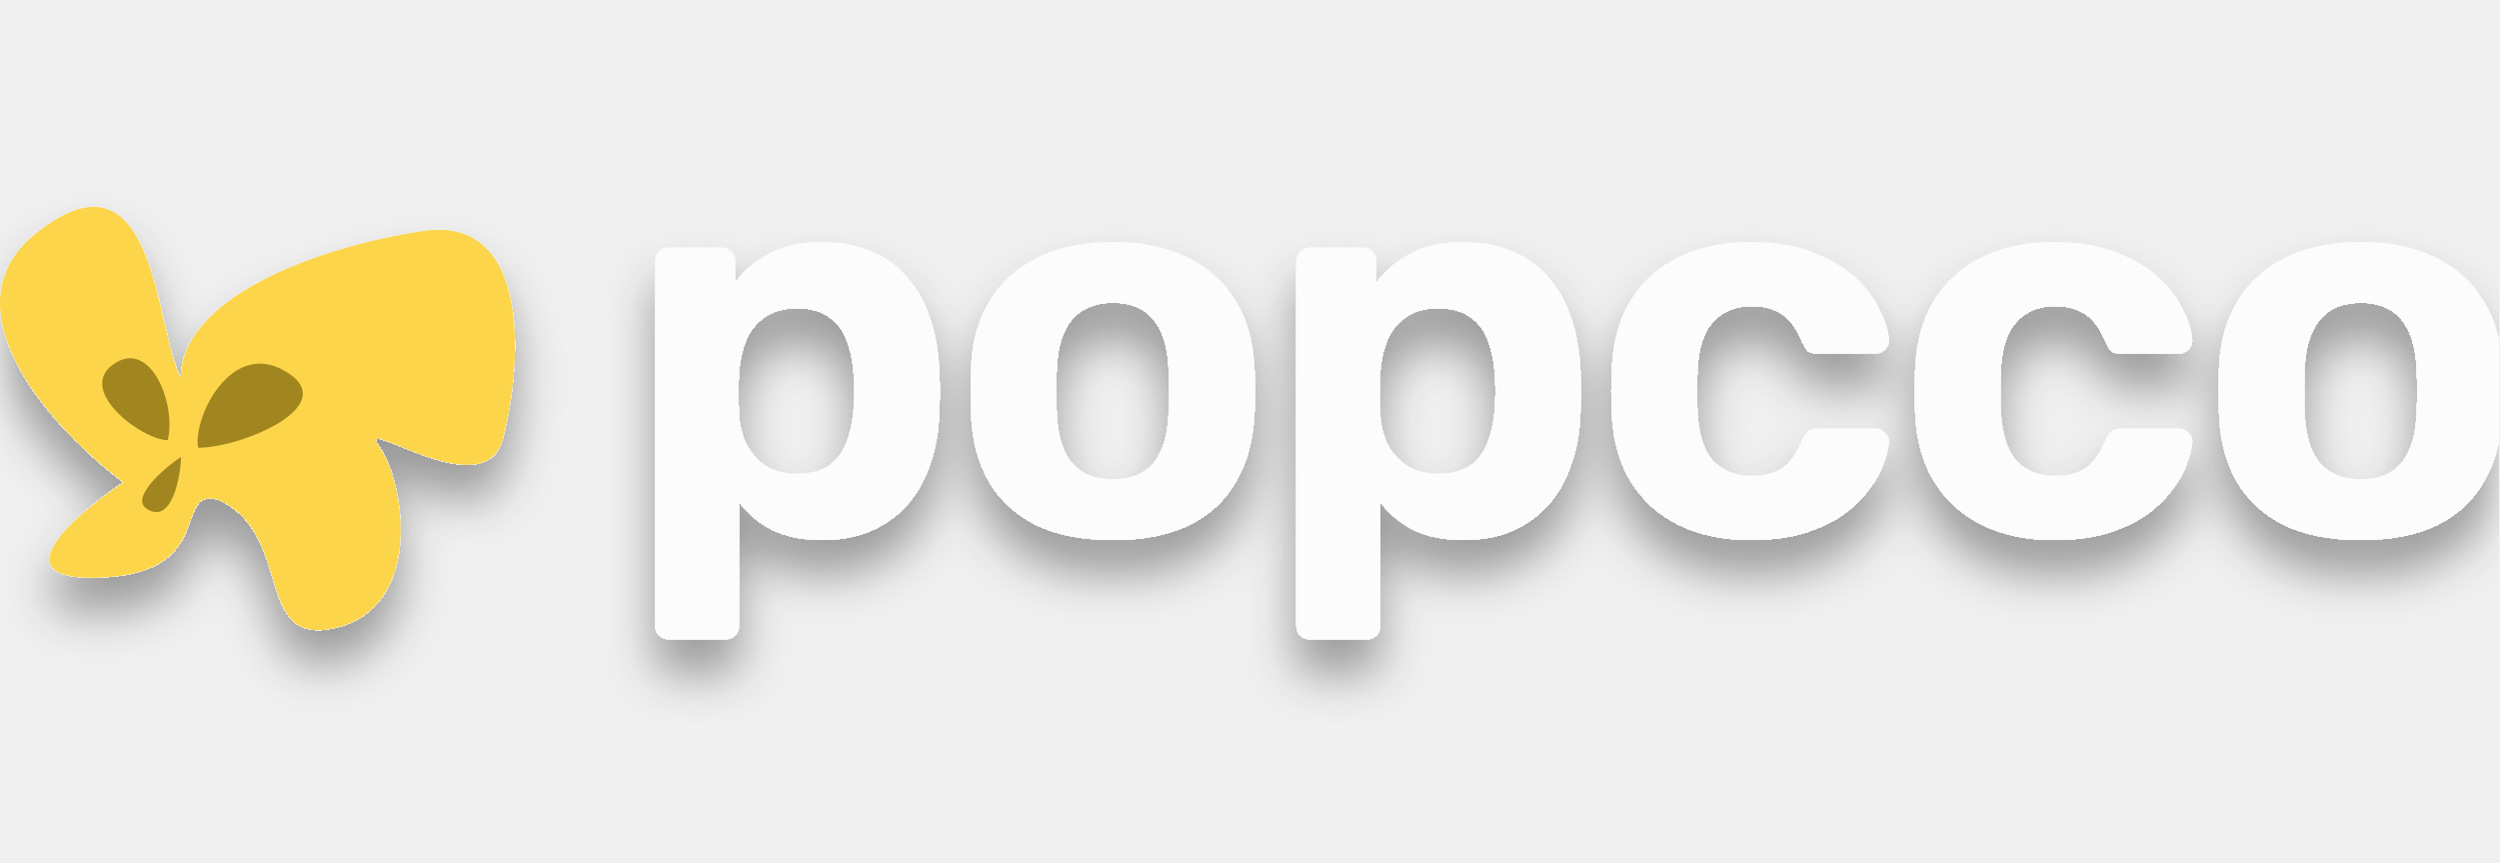
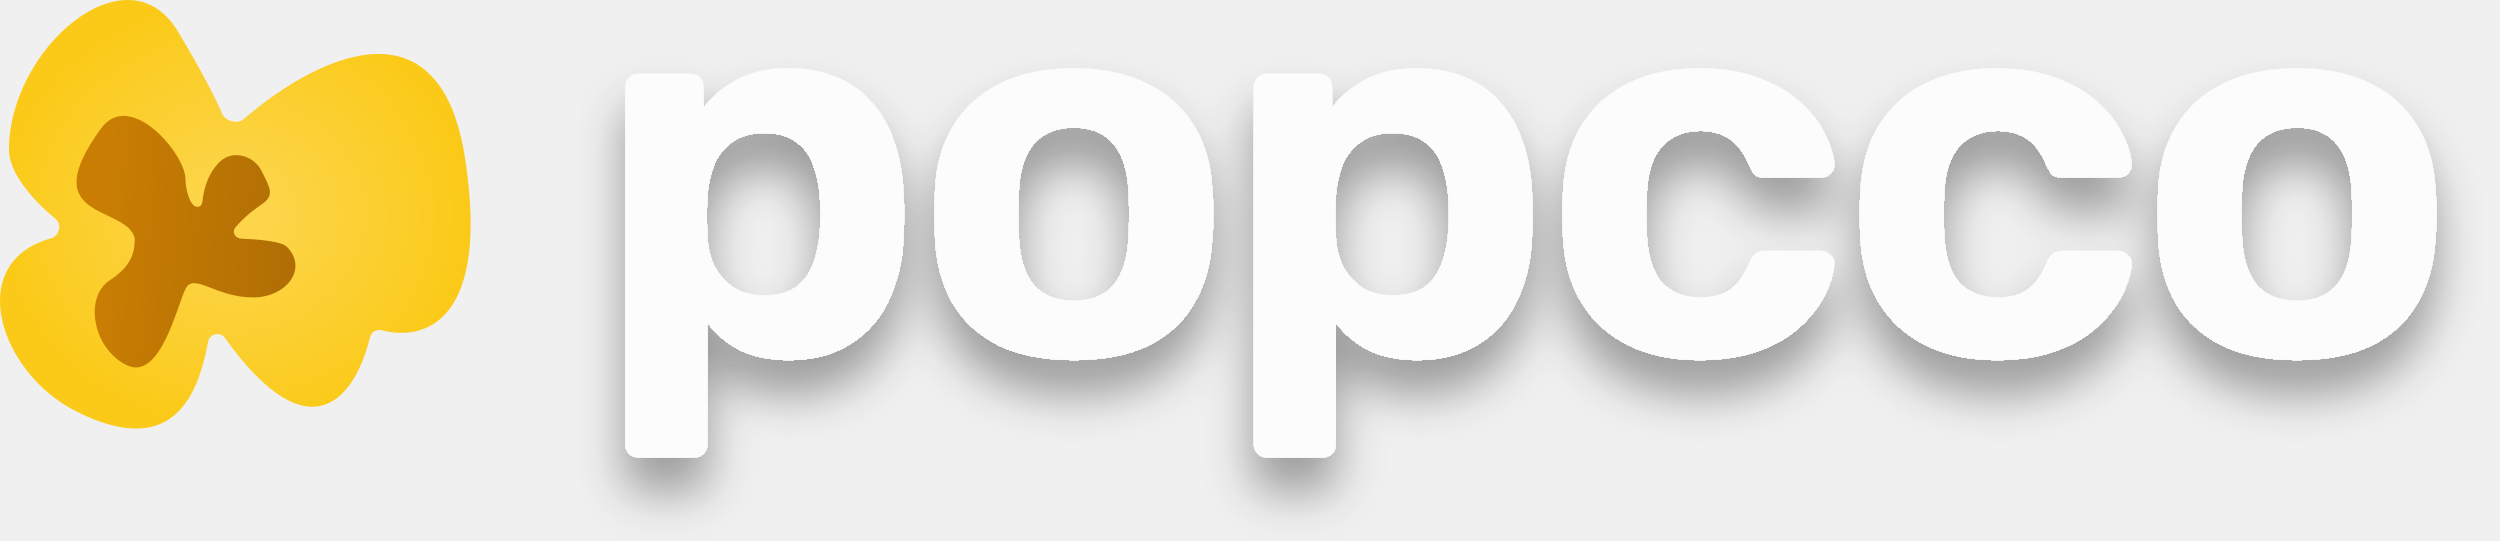
- <svg xmlns="http://www.w3.org/2000/svg" width="145" height="50" viewBox="0 0 145 50" fill="none">
-   <g clip-path="url(#clip0_1007_67)">
-     <g filter="url(#filter0_d_1007_67)">
-       <path d="M6.16 33.479C-0.24 33.879 4.16 29.979 7.16 27.979C3.16 24.979 -3.44 17.879 2.16 13.479C9.16 7.979 9 19.407 10.5 21.907C10.5 17.407 18 14.407 24.5 13.407C31 12.407 30.232 21.479 29.16 25.479C28.088 29.479 20.534 23.882 22 25.907C23.5 27.979 24.66 35.479 19.16 36.479C14.76 37.279 17 30.907 12.66 28.979C10 28.266 12.56 33.079 6.16 33.479Z" fill="#FCD54A" />
-       <path d="M11.5 25.97C11.167 24.303 13.355 19.703 16.5 21.5C20 23.5 14 25.97 11.5 25.97Z" fill="#A1851E" />
-       <path d="M9.733 25.529C10.233 23.529 8.82 19.777 6.733 21.029C4.233 22.529 8.233 25.529 9.733 25.529Z" fill="#A1851E" />
-       <path d="M10.5 26.5C9.5 27.166 7.559 28.872 8.5 29.5C10 30.5 10.5 27.5 10.5 26.5Z" fill="#A1851E" />
-       <path d="M38.816 37.08C38.581 37.08 38.389 37.005 38.24 36.856C38.091 36.707 38.016 36.515 38.016 36.28V15.16C38.016 14.925 38.091 14.733 38.24 14.584C38.389 14.435 38.581 14.36 38.816 14.36H41.856C42.091 14.36 42.283 14.435 42.432 14.584C42.581 14.733 42.656 14.925 42.656 15.16V16.376C43.168 15.693 43.829 15.139 44.64 14.712C45.451 14.264 46.464 14.04 47.68 14.04C48.789 14.04 49.749 14.221 50.56 14.584C51.392 14.925 52.085 15.427 52.64 16.088C53.216 16.728 53.653 17.507 53.952 18.424C54.272 19.341 54.453 20.376 54.496 21.528C54.517 21.933 54.528 22.317 54.528 22.68C54.528 23.043 54.517 23.437 54.496 23.864C54.475 24.952 54.304 25.955 53.984 26.872C53.685 27.789 53.248 28.579 52.672 29.24C52.096 29.901 51.392 30.413 50.56 30.776C49.749 31.139 48.789 31.32 47.68 31.32C46.592 31.32 45.643 31.128 44.832 30.744C44.043 30.339 43.392 29.795 42.88 29.112V36.28C42.88 36.515 42.805 36.707 42.656 36.856C42.507 37.005 42.325 37.08 42.112 37.08H38.816ZM46.24 27.48C47.051 27.48 47.691 27.309 48.16 26.968C48.629 26.605 48.96 26.136 49.152 25.56C49.365 24.984 49.493 24.355 49.536 23.672C49.579 23.011 49.579 22.349 49.536 21.688C49.493 21.005 49.365 20.376 49.152 19.8C48.96 19.224 48.629 18.765 48.16 18.424C47.691 18.061 47.051 17.88 46.24 17.88C45.451 17.88 44.811 18.061 44.32 18.424C43.829 18.787 43.477 19.245 43.264 19.8C43.051 20.355 42.923 20.952 42.88 21.592C42.859 21.976 42.848 22.371 42.848 22.776C42.848 23.181 42.859 23.587 42.88 23.992C42.901 24.589 43.029 25.155 43.264 25.688C43.52 26.2 43.883 26.627 44.352 26.968C44.843 27.309 45.472 27.48 46.24 27.48Z" fill="#FCFCFC" />
-       <path d="M64.578 31.32C62.808 31.32 61.325 31.032 60.13 30.456C58.936 29.859 58.018 29.016 57.378 27.928C56.76 26.84 56.418 25.571 56.354 24.12C56.333 23.693 56.322 23.213 56.322 22.68C56.322 22.125 56.333 21.645 56.354 21.24C56.418 19.768 56.781 18.499 57.442 17.432C58.104 16.344 59.032 15.512 60.226 14.936C61.421 14.339 62.872 14.04 64.578 14.04C66.264 14.04 67.704 14.339 68.898 14.936C70.093 15.512 71.021 16.344 71.682 17.432C72.344 18.499 72.706 19.768 72.77 21.24C72.813 21.645 72.834 22.125 72.834 22.68C72.834 23.213 72.813 23.693 72.77 24.12C72.706 25.571 72.354 26.84 71.714 27.928C71.096 29.016 70.189 29.859 68.994 30.456C67.8 31.032 66.328 31.32 64.578 31.32ZM64.578 27.8C65.624 27.8 66.413 27.48 66.946 26.84C67.48 26.179 67.768 25.219 67.81 23.96C67.832 23.64 67.842 23.213 67.842 22.68C67.842 22.147 67.832 21.72 67.81 21.4C67.768 20.163 67.48 19.213 66.946 18.552C66.413 17.891 65.624 17.56 64.578 17.56C63.533 17.56 62.733 17.891 62.178 18.552C61.645 19.213 61.357 20.163 61.314 21.4C61.293 21.72 61.282 22.147 61.282 22.68C61.282 23.213 61.293 23.64 61.314 23.96C61.357 25.219 61.645 26.179 62.178 26.84C62.733 27.48 63.533 27.8 64.578 27.8Z" fill="#FCFCFC" />
-       <path d="M76.021 37.08C75.786 37.08 75.594 37.005 75.445 36.856C75.296 36.707 75.221 36.515 75.221 36.28V15.16C75.221 14.925 75.296 14.733 75.445 14.584C75.594 14.435 75.786 14.36 76.021 14.36H79.061C79.296 14.36 79.488 14.435 79.637 14.584C79.786 14.733 79.861 14.925 79.861 15.16V16.376C80.373 15.693 81.034 15.139 81.845 14.712C82.656 14.264 83.669 14.04 84.885 14.04C85.994 14.04 86.954 14.221 87.765 14.584C88.597 14.925 89.29 15.427 89.845 16.088C90.421 16.728 90.858 17.507 91.157 18.424C91.477 19.341 91.658 20.376 91.701 21.528C91.722 21.933 91.733 22.317 91.733 22.68C91.733 23.043 91.722 23.437 91.701 23.864C91.68 24.952 91.509 25.955 91.189 26.872C90.89 27.789 90.453 28.579 89.877 29.24C89.301 29.901 88.597 30.413 87.765 30.776C86.954 31.139 85.994 31.32 84.885 31.32C83.797 31.32 82.848 31.128 82.037 30.744C81.248 30.339 80.597 29.795 80.085 29.112V36.28C80.085 36.515 80.01 36.707 79.861 36.856C79.712 37.005 79.53 37.08 79.317 37.08H76.021ZM83.445 27.48C84.256 27.48 84.896 27.309 85.365 26.968C85.834 26.605 86.165 26.136 86.357 25.56C86.57 24.984 86.698 24.355 86.741 23.672C86.784 23.011 86.784 22.349 86.741 21.688C86.698 21.005 86.57 20.376 86.357 19.8C86.165 19.224 85.834 18.765 85.365 18.424C84.896 18.061 84.256 17.88 83.445 17.88C82.656 17.88 82.016 18.061 81.525 18.424C81.034 18.787 80.682 19.245 80.469 19.8C80.256 20.355 80.128 20.952 80.085 21.592C80.064 21.976 80.053 22.371 80.053 22.776C80.053 23.181 80.064 23.587 80.085 23.992C80.106 24.589 80.234 25.155 80.469 25.688C80.725 26.2 81.088 26.627 81.557 26.968C82.048 27.309 82.677 27.48 83.445 27.48Z" fill="#FCFCFC" />
-       <path d="M101.559 31.32C100.002 31.32 98.626 31.032 97.431 30.456C96.258 29.88 95.33 29.048 94.647 27.96C93.965 26.851 93.591 25.528 93.527 23.992C93.506 23.651 93.495 23.224 93.495 22.712C93.495 22.179 93.506 21.741 93.527 21.4C93.591 19.843 93.954 18.52 94.615 17.432C95.298 16.323 96.237 15.48 97.431 14.904C98.626 14.328 100.002 14.04 101.559 14.04C102.989 14.04 104.205 14.243 105.207 14.648C106.21 15.032 107.031 15.523 107.671 16.12C108.311 16.717 108.781 17.347 109.079 18.008C109.399 18.648 109.57 19.213 109.591 19.704C109.613 19.917 109.538 20.109 109.367 20.28C109.218 20.429 109.037 20.504 108.823 20.504H105.399C105.186 20.504 105.015 20.451 104.887 20.344C104.781 20.216 104.674 20.045 104.567 19.832C104.269 19.085 103.885 18.552 103.415 18.232C102.946 17.912 102.359 17.752 101.655 17.752C100.695 17.752 99.938 18.061 99.383 18.68C98.829 19.299 98.53 20.259 98.487 21.56C98.466 22.392 98.466 23.149 98.487 23.832C98.551 25.155 98.85 26.115 99.383 26.712C99.938 27.309 100.695 27.608 101.655 27.608C102.402 27.608 102.999 27.448 103.447 27.128C103.895 26.808 104.269 26.275 104.567 25.528C104.653 25.315 104.759 25.155 104.887 25.048C105.015 24.92 105.186 24.856 105.399 24.856H108.823C109.037 24.856 109.218 24.941 109.367 25.112C109.538 25.261 109.613 25.443 109.591 25.656C109.57 26.019 109.463 26.445 109.271 26.936C109.101 27.427 108.813 27.928 108.407 28.44C108.023 28.952 107.522 29.432 106.903 29.88C106.285 30.307 105.527 30.659 104.631 30.936C103.757 31.192 102.733 31.32 101.559 31.32Z" fill="#FCFCFC" />
-       <path d="M119.162 31.32C117.604 31.32 116.228 31.032 115.034 30.456C113.86 29.88 112.932 29.048 112.25 27.96C111.567 26.851 111.194 25.528 111.13 23.992C111.108 23.651 111.098 23.224 111.098 22.712C111.098 22.179 111.108 21.741 111.13 21.4C111.194 19.843 111.556 18.52 112.218 17.432C112.9 16.323 113.839 15.48 115.034 14.904C116.228 14.328 117.604 14.04 119.162 14.04C120.591 14.04 121.807 14.243 122.81 14.648C123.812 15.032 124.634 15.523 125.274 16.12C125.914 16.717 126.383 17.347 126.682 18.008C127.002 18.648 127.172 19.213 127.194 19.704C127.215 19.917 127.14 20.109 126.97 20.28C126.82 20.429 126.639 20.504 126.426 20.504H123.002C122.788 20.504 122.618 20.451 122.49 20.344C122.383 20.216 122.276 20.045 122.17 19.832C121.871 19.085 121.487 18.552 121.018 18.232C120.548 17.912 119.962 17.752 119.258 17.752C118.298 17.752 117.54 18.061 116.986 18.68C116.431 19.299 116.132 20.259 116.09 21.56C116.068 22.392 116.068 23.149 116.09 23.832C116.154 25.155 116.452 26.115 116.986 26.712C117.54 27.309 118.298 27.608 119.258 27.608C120.004 27.608 120.602 27.448 121.05 27.128C121.498 26.808 121.871 26.275 122.17 25.528C122.255 25.315 122.362 25.155 122.49 25.048C122.618 24.92 122.788 24.856 123.002 24.856H126.426C126.639 24.856 126.82 24.941 126.97 25.112C127.14 25.261 127.215 25.443 127.194 25.656C127.172 26.019 127.066 26.445 126.874 26.936C126.703 27.427 126.415 27.928 126.01 28.44C125.626 28.952 125.124 29.432 124.506 29.88C123.887 30.307 123.13 30.659 122.234 30.936C121.359 31.192 120.335 31.32 119.162 31.32Z" fill="#FCFCFC" />
-       <path d="M136.988 31.32C135.218 31.32 133.735 31.032 132.54 30.456C131.346 29.859 130.428 29.016 129.788 27.928C129.17 26.84 128.828 25.571 128.764 24.12C128.743 23.693 128.732 23.213 128.732 22.68C128.732 22.125 128.743 21.645 128.764 21.24C128.828 19.768 129.191 18.499 129.852 17.432C130.514 16.344 131.442 15.512 132.636 14.936C133.831 14.339 135.282 14.04 136.988 14.04C138.674 14.04 140.114 14.339 141.308 14.936C142.503 15.512 143.431 16.344 144.092 17.432C144.754 18.499 145.116 19.768 145.18 21.24C145.223 21.645 145.244 22.125 145.244 22.68C145.244 23.213 145.223 23.693 145.18 24.12C145.116 25.571 144.764 26.84 144.124 27.928C143.506 29.016 142.599 29.859 141.404 30.456C140.21 31.032 138.738 31.32 136.988 31.32ZM136.988 27.8C138.034 27.8 138.823 27.48 139.356 26.84C139.89 26.179 140.178 25.219 140.22 23.96C140.242 23.64 140.252 23.213 140.252 22.68C140.252 22.147 140.242 21.72 140.22 21.4C140.178 20.163 139.89 19.213 139.356 18.552C138.823 17.891 138.034 17.56 136.988 17.56C135.943 17.56 135.143 17.891 134.588 18.552C134.055 19.213 133.767 20.163 133.724 21.4C133.703 21.72 133.692 22.147 133.692 22.68C133.692 23.213 133.703 23.64 133.724 23.96C133.767 25.219 134.055 26.179 134.588 26.84C135.143 27.48 135.943 27.8 136.988 27.8Z" fill="#FCFCFC" />
-     </g>
+ <svg xmlns="http://www.w3.org/2000/svg" width="148" height="32" viewBox="0 0 148 32" fill="none">
+   <g filter="url(#filter0_d_1008_1593)">
+     <path d="M37.816 27.08C37.581 27.08 37.389 27.005 37.24 26.856C37.091 26.707 37.016 26.515 37.016 26.28V5.16C37.016 4.925 37.091 4.733 37.24 4.584C37.389 4.435 37.581 4.36 37.816 4.36H40.856C41.091 4.36 41.283 4.435 41.432 4.584C41.581 4.733 41.656 4.925 41.656 5.16V6.376C42.168 5.693 42.829 5.139 43.64 4.712C44.451 4.264 45.464 4.04 46.68 4.04C47.789 4.04 48.749 4.221 49.56 4.584C50.392 4.925 51.085 5.427 51.64 6.088C52.216 6.728 52.653 7.507 52.952 8.424C53.272 9.341 53.453 10.376 53.496 11.528C53.517 11.933 53.528 12.317 53.528 12.68C53.528 13.043 53.517 13.437 53.496 13.864C53.475 14.952 53.304 15.955 52.984 16.872C52.685 17.789 52.248 18.579 51.672 19.24C51.096 19.901 50.392 20.413 49.56 20.776C48.749 21.139 47.789 21.32 46.68 21.32C45.592 21.32 44.643 21.128 43.832 20.744C43.043 20.339 42.392 19.795 41.88 19.112V26.28C41.88 26.515 41.805 26.707 41.656 26.856C41.507 27.005 41.325 27.08 41.112 27.08H37.816ZM45.24 17.48C46.051 17.48 46.691 17.309 47.16 16.968C47.629 16.605 47.96 16.136 48.152 15.56C48.365 14.984 48.493 14.355 48.536 13.672C48.579 13.011 48.579 12.349 48.536 11.688C48.493 11.005 48.365 10.376 48.152 9.8C47.96 9.224 47.629 8.765 47.16 8.424C46.691 8.061 46.051 7.88 45.24 7.88C44.451 7.88 43.811 8.061 43.32 8.424C42.829 8.787 42.477 9.245 42.264 9.8C42.051 10.355 41.923 10.952 41.88 11.592C41.859 11.976 41.848 12.371 41.848 12.776C41.848 13.181 41.859 13.587 41.88 13.992C41.901 14.589 42.029 15.155 42.264 15.688C42.52 16.2 42.883 16.627 43.352 16.968C43.843 17.309 44.472 17.48 45.24 17.48Z" fill="#FCFCFC" />
+     <path d="M63.578 21.32C61.808 21.32 60.325 21.032 59.13 20.456C57.936 19.859 57.018 19.016 56.378 17.928C55.76 16.84 55.418 15.571 55.354 14.12C55.333 13.693 55.322 13.213 55.322 12.68C55.322 12.125 55.333 11.645 55.354 11.24C55.418 9.768 55.781 8.499 56.442 7.432C57.104 6.344 58.032 5.512 59.226 4.936C60.421 4.339 61.872 4.04 63.578 4.04C65.264 4.04 66.704 4.339 67.898 4.936C69.093 5.512 70.021 6.344 70.682 7.432C71.344 8.499 71.706 9.768 71.77 11.24C71.813 11.645 71.834 12.125 71.834 12.68C71.834 13.213 71.813 13.693 71.77 14.12C71.706 15.571 71.354 16.84 70.714 17.928C70.096 19.016 69.189 19.859 67.994 20.456C66.8 21.032 65.328 21.32 63.578 21.32ZM63.578 17.8C64.624 17.8 65.413 17.48 65.946 16.84C66.48 16.179 66.768 15.219 66.81 13.96C66.832 13.64 66.842 13.213 66.842 12.68C66.842 12.147 66.832 11.72 66.81 11.4C66.768 10.163 66.48 9.213 65.946 8.552C65.413 7.891 64.624 7.56 63.578 7.56C62.533 7.56 61.733 7.891 61.178 8.552C60.645 9.213 60.357 10.163 60.314 11.4C60.293 11.72 60.282 12.147 60.282 12.68C60.282 13.213 60.293 13.64 60.314 13.96C60.357 15.219 60.645 16.179 61.178 16.84C61.733 17.48 62.533 17.8 63.578 17.8Z" fill="#FCFCFC" />
+     <path d="M75.021 27.08C74.786 27.08 74.594 27.005 74.445 26.856C74.296 26.707 74.221 26.515 74.221 26.28V5.16C74.221 4.925 74.296 4.733 74.445 4.584C74.594 4.435 74.786 4.36 75.021 4.36H78.061C78.296 4.36 78.488 4.435 78.637 4.584C78.786 4.733 78.861 4.925 78.861 5.16V6.376C79.373 5.693 80.034 5.139 80.845 4.712C81.656 4.264 82.669 4.04 83.885 4.04C84.994 4.04 85.954 4.221 86.765 4.584C87.597 4.925 88.29 5.427 88.845 6.088C89.421 6.728 89.858 7.507 90.157 8.424C90.477 9.341 90.658 10.376 90.701 11.528C90.722 11.933 90.733 12.317 90.733 12.68C90.733 13.043 90.722 13.437 90.701 13.864C90.68 14.952 90.509 15.955 90.189 16.872C89.89 17.789 89.453 18.579 88.877 19.24C88.301 19.901 87.597 20.413 86.765 20.776C85.954 21.139 84.994 21.32 83.885 21.32C82.797 21.32 81.848 21.128 81.037 20.744C80.248 20.339 79.597 19.795 79.085 19.112V26.28C79.085 26.515 79.01 26.707 78.861 26.856C78.712 27.005 78.53 27.08 78.317 27.08H75.021ZM82.445 17.48C83.256 17.48 83.896 17.309 84.365 16.968C84.834 16.605 85.165 16.136 85.357 15.56C85.57 14.984 85.698 14.355 85.741 13.672C85.784 13.011 85.784 12.349 85.741 11.688C85.698 11.005 85.57 10.376 85.357 9.8C85.165 9.224 84.834 8.765 84.365 8.424C83.896 8.061 83.256 7.88 82.445 7.88C81.656 7.88 81.016 8.061 80.525 8.424C80.034 8.787 79.682 9.245 79.469 9.8C79.256 10.355 79.128 10.952 79.085 11.592C79.064 11.976 79.053 12.371 79.053 12.776C79.053 13.181 79.064 13.587 79.085 13.992C79.106 14.589 79.234 15.155 79.469 15.688C79.725 16.2 80.088 16.627 80.557 16.968C81.048 17.309 81.677 17.48 82.445 17.48Z" fill="#FCFCFC" />
+     <path d="M100.559 21.32C99.002 21.32 97.626 21.032 96.431 20.456C95.258 19.88 94.33 19.048 93.647 17.96C92.965 16.851 92.591 15.528 92.527 13.992C92.506 13.651 92.495 13.224 92.495 12.712C92.495 12.179 92.506 11.741 92.527 11.4C92.591 9.843 92.954 8.52 93.615 7.432C94.298 6.323 95.237 5.48 96.431 4.904C97.626 4.328 99.002 4.04 100.559 4.04C101.989 4.04 103.205 4.243 104.207 4.648C105.21 5.032 106.031 5.523 106.671 6.12C107.311 6.717 107.781 7.347 108.079 8.008C108.399 8.648 108.57 9.213 108.591 9.704C108.613 9.917 108.538 10.109 108.367 10.28C108.218 10.429 108.037 10.504 107.823 10.504H104.399C104.186 10.504 104.015 10.451 103.887 10.344C103.781 10.216 103.674 10.045 103.567 9.832C103.269 9.085 102.885 8.552 102.415 8.232C101.946 7.912 101.359 7.752 100.655 7.752C99.695 7.752 98.938 8.061 98.383 8.68C97.829 9.299 97.53 10.259 97.487 11.56C97.466 12.392 97.466 13.149 97.487 13.832C97.551 15.155 97.85 16.115 98.383 16.712C98.938 17.309 99.695 17.608 100.655 17.608C101.402 17.608 101.999 17.448 102.447 17.128C102.895 16.808 103.269 16.275 103.567 15.528C103.653 15.315 103.759 15.155 103.887 15.048C104.015 14.92 104.186 14.856 104.399 14.856H107.823C108.037 14.856 108.218 14.941 108.367 15.112C108.538 15.261 108.613 15.443 108.591 15.656C108.57 16.019 108.463 16.445 108.271 16.936C108.101 17.427 107.813 17.928 107.407 18.44C107.023 18.952 106.522 19.432 105.903 19.88C105.285 20.307 104.527 20.659 103.631 20.936C102.757 21.192 101.733 21.32 100.559 21.32Z" fill="#FCFCFC" />
+     <path d="M118.162 21.32C116.604 21.32 115.228 21.032 114.034 20.456C112.86 19.88 111.932 19.048 111.25 17.96C110.567 16.851 110.194 15.528 110.13 13.992C110.108 13.651 110.098 13.224 110.098 12.712C110.098 12.179 110.108 11.741 110.13 11.4C110.194 9.843 110.556 8.52 111.218 7.432C111.9 6.323 112.839 5.48 114.034 4.904C115.228 4.328 116.604 4.04 118.162 4.04C119.591 4.04 120.807 4.243 121.81 4.648C122.812 5.032 123.634 5.523 124.274 6.12C124.914 6.717 125.383 7.347 125.682 8.008C126.002 8.648 126.172 9.213 126.194 9.704C126.215 9.917 126.14 10.109 125.97 10.28C125.82 10.429 125.639 10.504 125.426 10.504H122.002C121.788 10.504 121.618 10.451 121.49 10.344C121.383 10.216 121.276 10.045 121.17 9.832C120.871 9.085 120.487 8.552 120.018 8.232C119.548 7.912 118.962 7.752 118.258 7.752C117.298 7.752 116.54 8.061 115.986 8.68C115.431 9.299 115.132 10.259 115.09 11.56C115.068 12.392 115.068 13.149 115.09 13.832C115.154 15.155 115.452 16.115 115.986 16.712C116.54 17.309 117.298 17.608 118.258 17.608C119.004 17.608 119.602 17.448 120.05 17.128C120.498 16.808 120.871 16.275 121.17 15.528C121.255 15.315 121.362 15.155 121.49 15.048C121.618 14.92 121.788 14.856 122.002 14.856H125.426C125.639 14.856 125.82 14.941 125.97 15.112C126.14 15.261 126.215 15.443 126.194 15.656C126.172 16.019 126.066 16.445 125.874 16.936C125.703 17.427 125.415 17.928 125.01 18.44C124.626 18.952 124.124 19.432 123.506 19.88C122.887 20.307 122.13 20.659 121.234 20.936C120.359 21.192 119.335 21.32 118.162 21.32Z" fill="#FCFCFC" />
+     <path d="M135.988 21.32C134.218 21.32 132.735 21.032 131.54 20.456C130.346 19.859 129.428 19.016 128.788 17.928C128.17 16.84 127.828 15.571 127.764 14.12C127.743 13.693 127.732 13.213 127.732 12.68C127.732 12.125 127.743 11.645 127.764 11.24C127.828 9.768 128.191 8.499 128.852 7.432C129.514 6.344 130.442 5.512 131.636 4.936C132.831 4.339 134.282 4.04 135.988 4.04C137.674 4.04 139.114 4.339 140.308 4.936C141.503 5.512 142.431 6.344 143.092 7.432C143.754 8.499 144.116 9.768 144.18 11.24C144.223 11.645 144.244 12.125 144.244 12.68C144.244 13.213 144.223 13.693 144.18 14.12C144.116 15.571 143.764 16.84 143.124 17.928C142.506 19.016 141.599 19.859 140.404 20.456C139.21 21.032 137.738 21.32 135.988 21.32ZM135.988 17.8C137.034 17.8 137.823 17.48 138.356 16.84C138.89 16.179 139.178 15.219 139.22 13.96C139.242 13.64 139.252 13.213 139.252 12.68C139.252 12.147 139.242 11.72 139.22 11.4C139.178 10.163 138.89 9.213 138.356 8.552C137.823 7.891 137.034 7.56 135.988 7.56C134.943 7.56 134.143 7.891 133.588 8.552C133.055 9.213 132.767 10.163 132.724 11.4C132.703 11.72 132.692 12.147 132.692 12.68C132.692 13.213 132.703 13.64 132.724 13.96C132.767 15.219 133.055 16.179 133.588 16.84C134.143 17.48 134.943 17.8 135.988 17.8Z" fill="#FCFCFC" />
  </g>
+   <path d="M4.531 24.363C9.999 27.097 11.671 23.789 12.326 20.212C12.41 19.754 13.034 19.619 13.306 19.997C18.47 27.195 21.091 23.361 21.905 19.961C21.979 19.653 22.305 19.474 22.611 19.553C25.172 20.222 29.014 19 27.531 9.363C26.039 -0.336 18.633 3.416 14.397 7.075C14.064 7.363 13.339 7.159 13.165 6.755C12.761 5.819 11.969 4.26 10.531 1.863C7.531 -3.137 0.531 2.863 0.531 8.863C0.531 10.189 1.854 11.783 3.307 12.973C3.68 13.279 3.499 13.98 3.034 14.107C-2.134 15.519 -0.073 22.061 4.531 24.363Z" fill="url(#paint0_radial_1008_1593)" />
+   <path d="M5.979 7.608C2.02 13.052 7.368 12.127 7.963 14.048C7.975 14.087 7.979 14.129 7.979 14.169C7.966 15.137 7.654 15.824 6.479 16.608C4.979 17.608 5.479 20.608 7.479 21.608C9.479 22.608 10.479 18.108 10.979 17.108C11.479 16.108 12.743 17.608 14.979 17.608C16.979 17.608 18.254 15.883 16.979 14.608C16.647 14.276 15.214 14.164 14.287 14.127C13.916 14.112 13.705 13.732 13.945 13.449C14.259 13.078 14.752 12.593 15.479 12.108C16.292 11.566 15.979 11.108 15.479 10.108C15.034 9.217 13.77 8.817 12.979 9.608C12.213 10.374 12.034 11.433 11.992 11.887C11.979 12.028 11.926 12.18 11.792 12.226C11.277 12.403 10.979 11.239 10.979 10.608C10.979 9.108 7.694 5.25 5.979 7.608Z" fill="url(#paint1_linear_1008_1593)" />
  <defs>
-     <filter id="filter0_d_1007_67" x="-2.8" y="11.2" width="150.844" height="30.68" filterUnits="userSpaceOnUse" color-interpolation-filters="sRGB">
+     <filter id="filter0_d_1008_1593" x="34.216" y="3.24" width="112.828" height="28.64" filterUnits="userSpaceOnUse" color-interpolation-filters="sRGB">
      <feFlood flood-opacity="0" result="BackgroundImageFix" />
      <feColorMatrix in="SourceAlpha" type="matrix" values="0 0 0 0 0 0 0 0 0 0 0 0 0 0 0 0 0 0 127 0" result="hardAlpha" />
      <feOffset dy="2" />
      <feGaussianBlur stdDeviation="1.4" />
      <feComposite in2="hardAlpha" operator="out" />
      <feColorMatrix type="matrix" values="0 0 0 0 0.072 0 0 0 0 0.072 0 0 0 0 0.072 0 0 0 0.39 0" />
-       <feBlend mode="normal" in2="BackgroundImageFix" result="effect1_dropShadow_1007_67" />
-       <feBlend mode="normal" in="SourceGraphic" in2="effect1_dropShadow_1007_67" result="shape" />
+       <feBlend mode="normal" in2="BackgroundImageFix" result="effect1_dropShadow_1008_1593" />
+       <feBlend mode="normal" in="SourceGraphic" in2="effect1_dropShadow_1008_1593" result="shape" />
    </filter>
-     <clipPath id="clip0_1007_67">
-       <rect width="145" height="50" fill="white" />
-     </clipPath>
+     <radialGradient id="paint0_radial_1008_1593" cx="0" cy="0" r="1" gradientUnits="userSpaceOnUse" gradientTransform="translate(13.9306 12.6857) rotate(90) scale(12.6857 13.9306)">
+       <stop offset="0.144" stop-color="#FCD54A" />
+       <stop offset="1" stop-color="#FBCA18" />
+     </radialGradient>
+     <linearGradient id="paint1_linear_1008_1593" x1="6.031" y1="14.363" x2="20.531" y2="15.363" gradientUnits="userSpaceOnUse">
+       <stop stop-color="#C97D03" />
+       <stop offset="1" stop-color="#A96A04" />
+     </linearGradient>
  </defs>
</svg>
